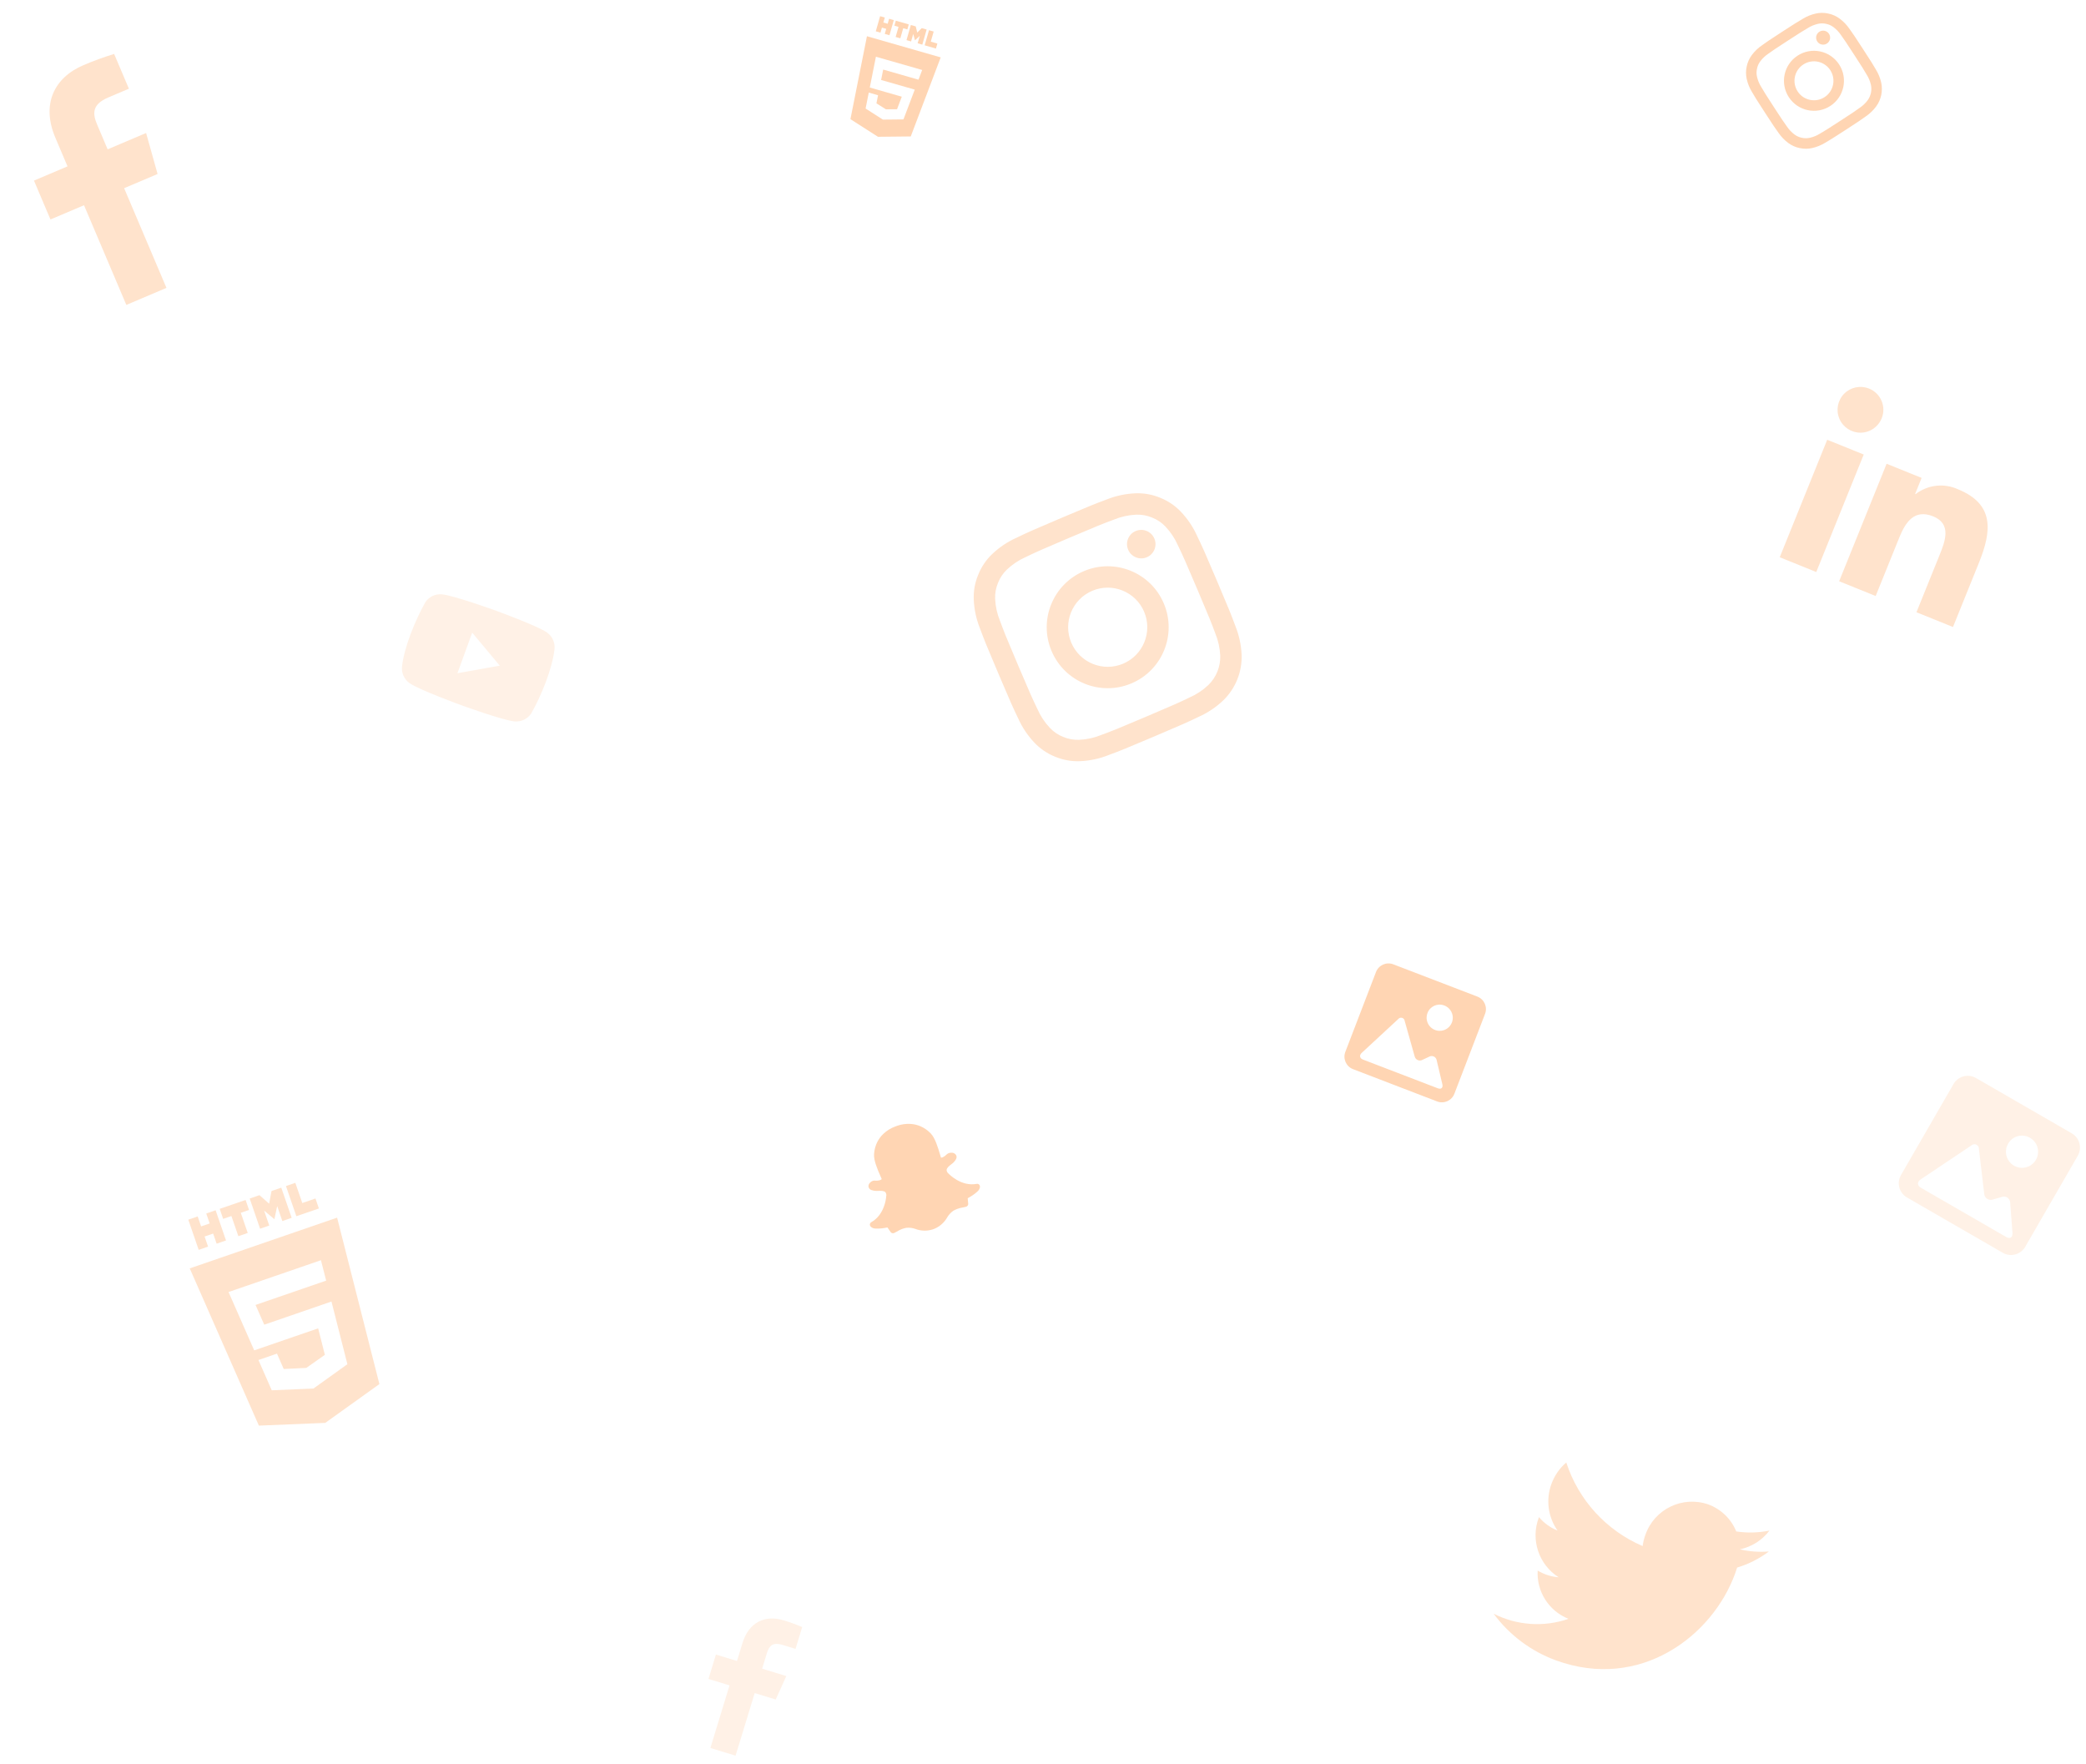
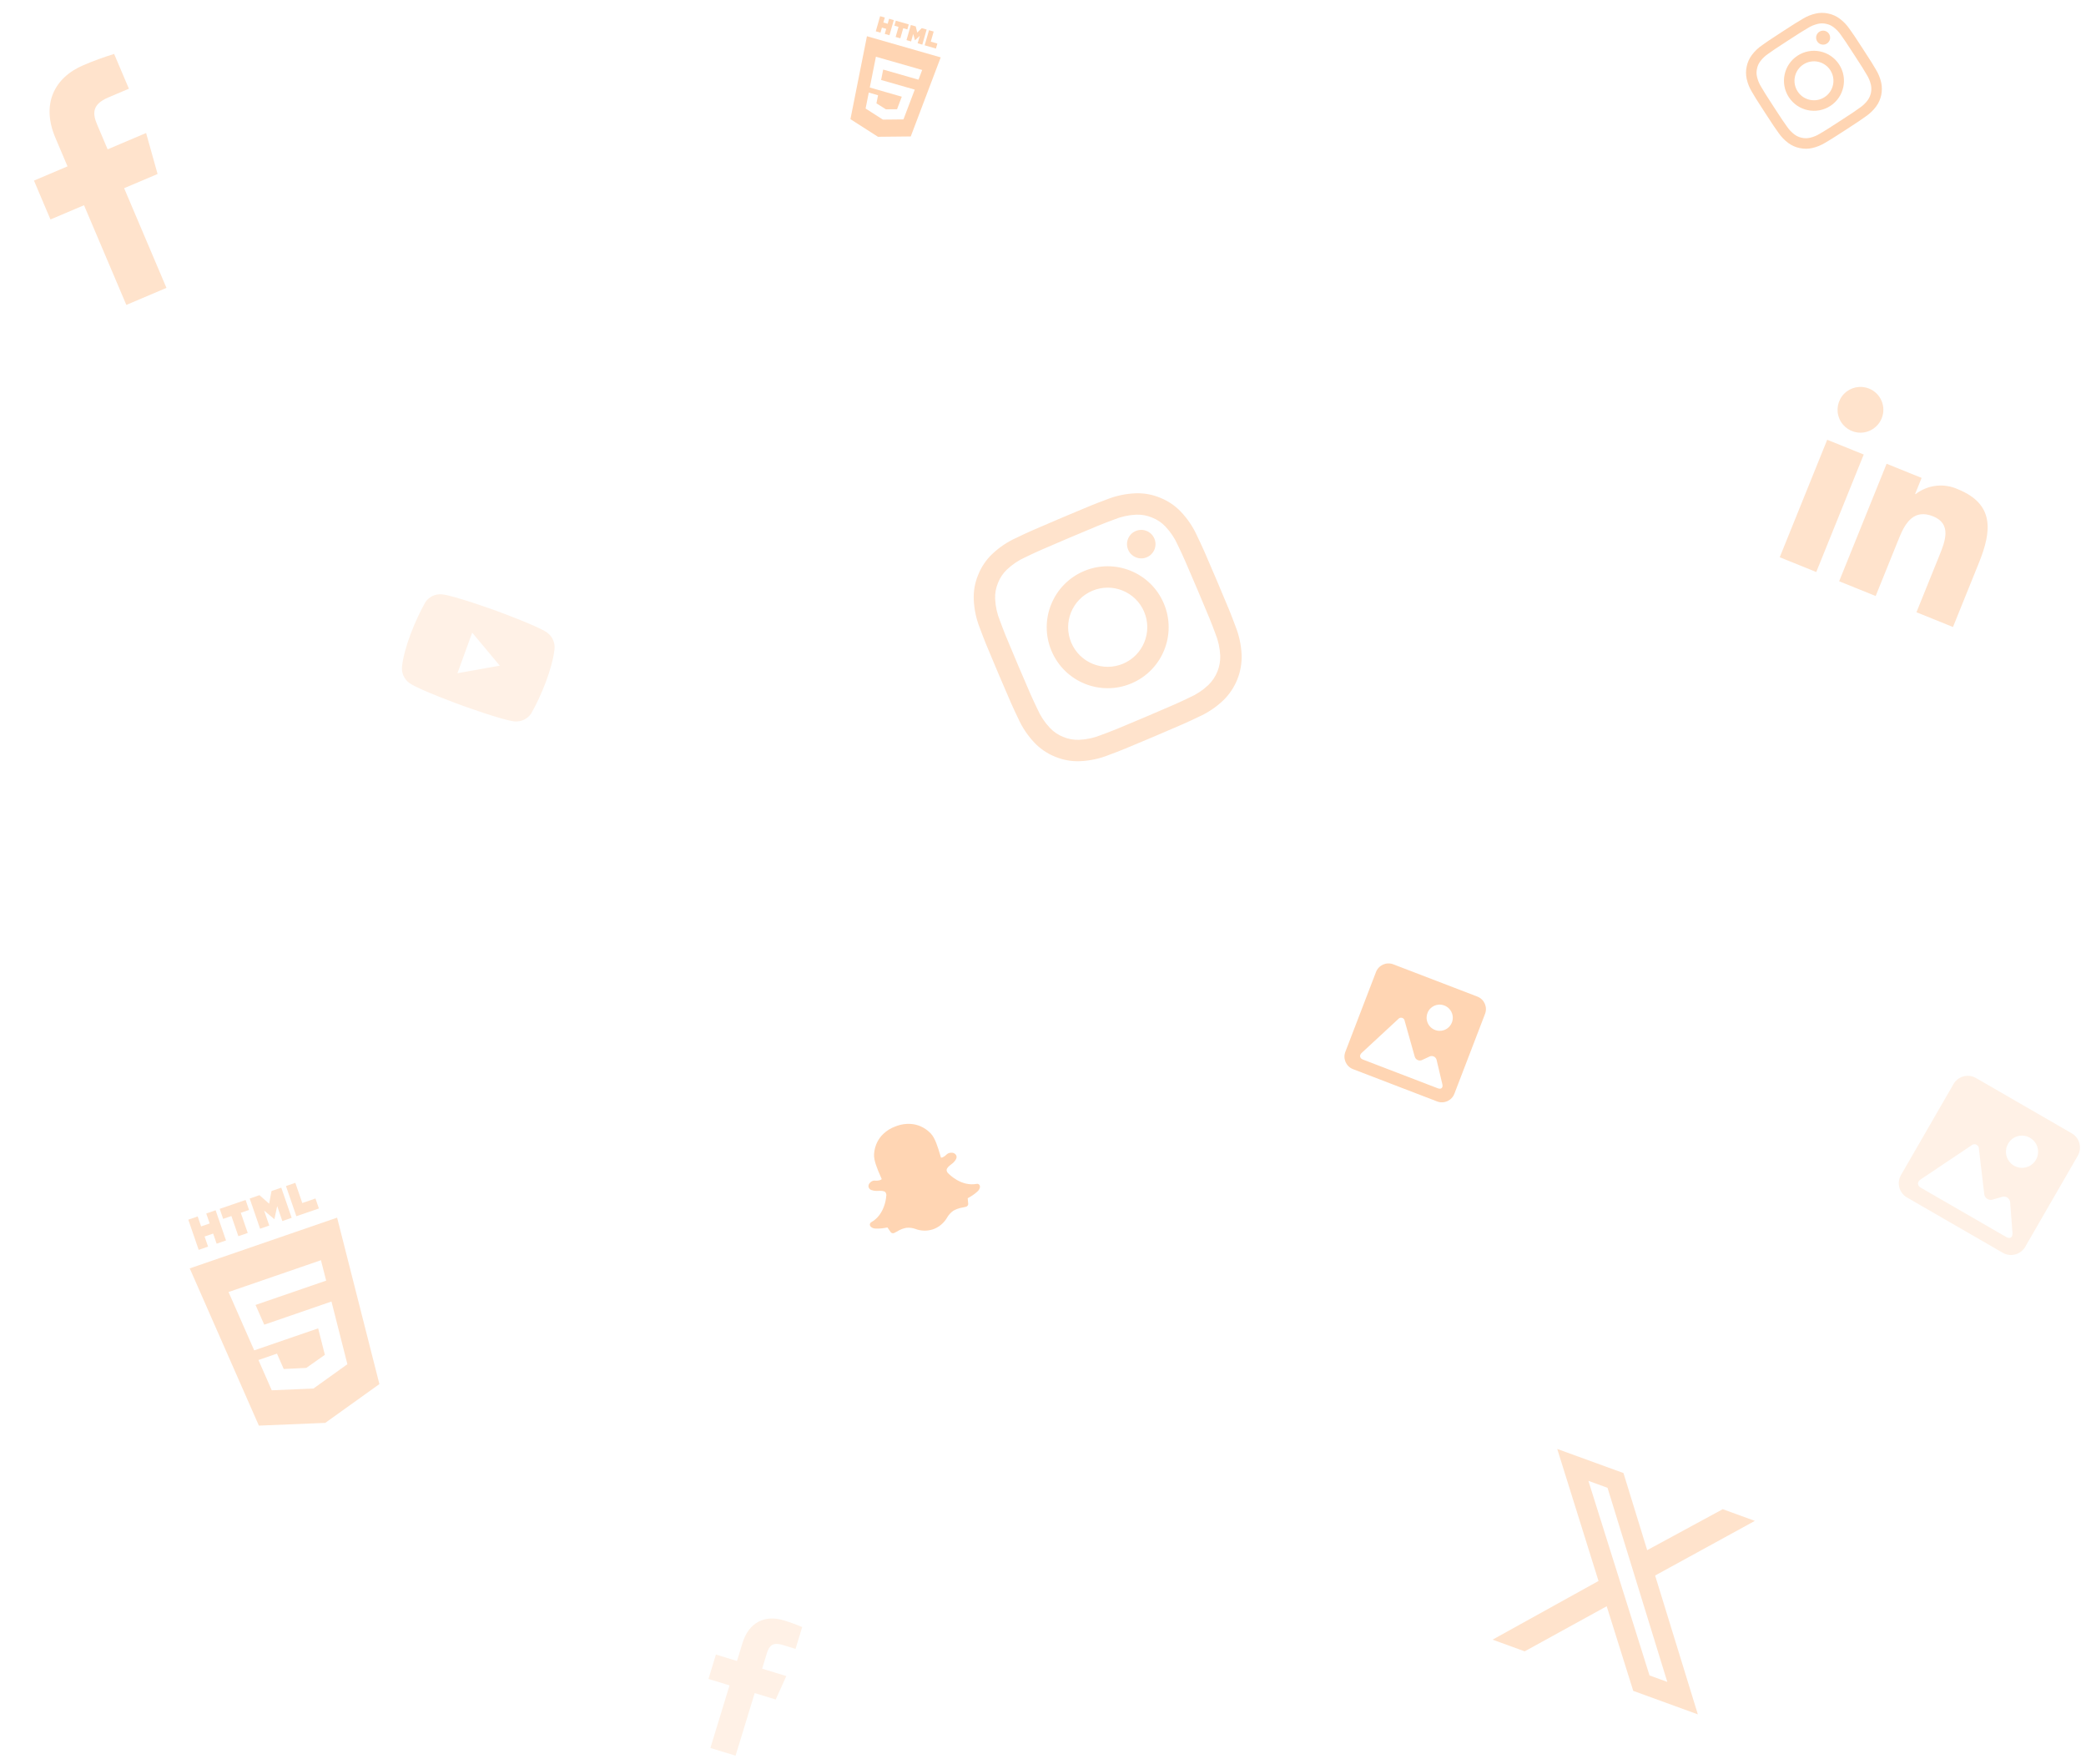
<svg xmlns="http://www.w3.org/2000/svg" width="437.495" height="369.802" viewBox="0 0 437.495 369.802">
  <g id="Icones" transform="translate(-867.378 -241.771)">
    <g id="_20" data-name="20" transform="translate(-58.926 -42.689)" opacity="0.2">
      <g id="icon-html5" transform="translate(962.921 541.24) rotate(-19)" opacity="0.998">
        <path id="Path_1" data-name="Path 1" d="M5.693,0V2.211h-1.9V0H1.711V6.694h2.08V4.454h1.9v2.24h2.08V0Z" transform="translate(1.33 0)" fill="#ff7300" />
        <path id="Path_2" data-name="Path 2" d="M5.629,0V2.22H7.462V6.694h2.08V2.22h1.831V0Z" transform="translate(4.377 0)" fill="#ff7300" />
        <path id="Path_3" data-name="Path 3" d="M14.209,0,12.876,2.353,11.543,0H9.372V6.694h2.035V3.377l1.433,2.38h.036l1.431-2.38V6.694h2.071V0Z" transform="translate(7.287 0)" fill="#ff7300" />
        <path id="Path_4" data-name="Path 4" d="M13.9,0V6.694h5V4.482H15.977V0Z" transform="translate(10.804 0)" fill="#ff7300" />
        <path id="Path_5" data-name="Path 5" d="M6.18,14.008l-.1-1.182h20.5l-.1,1.182L26.3,16.241l-.084.99H10.555l.375,4.508H25.844l-.1,1.182-.962,11.593-.06.743-8.379,2.5-.018.005-8.383-2.5-.574-6.913h4.11l.29,3.512,4.557,1.322.018-.005,4.552-1.321.475-5.709H7.186ZM0,5.489l2.975,35.9,13.349,3.989L29.71,41.383,32.689,5.489Z" transform="translate(0 4.268)" fill="#ff7300" />
      </g>
-       <g id="icon-twitter" transform="translate(1252.2 588.181) rotate(20)" opacity="0.998">
-         <path id="Path_8" data-name="Path 8" d="M49.769,4.931a19.923,19.923,0,0,1-5.864,1.657A10.5,10.5,0,0,0,48.393.768,20.061,20.061,0,0,1,41.911,3.32,10.062,10.062,0,0,0,34.456,0a10.367,10.367,0,0,0-10.21,10.516,10.858,10.858,0,0,0,.265,2.4A28.726,28.726,0,0,1,3.464,1.925,10.716,10.716,0,0,0,2.081,7.211a10.6,10.6,0,0,0,4.543,8.754A9.956,9.956,0,0,1,2,14.65v.133A10.449,10.449,0,0,0,10.19,25.094a9.935,9.935,0,0,1-4.611.181,10.261,10.261,0,0,0,9.538,7.3A20.121,20.121,0,0,1,0,36.934a28.29,28.29,0,0,0,15.652,4.725c18.781,0,29.051-16.026,29.051-29.924,0-.455-.009-.908-.03-1.36a21.068,21.068,0,0,0,5.1-5.444" transform="translate(0 0)" fill="#ff7300" />
+       <g id="icon-twitter" transform="translate(1252.901 588.333) rotate(20)" opacity="0.998">
+         <path id="Path_66" data-name="Path 66" d="M8.429,4.051H12.7L38.4,38.015H34.432ZM36.94,0,24.99,13.492,14.785,0H0L17.605,23.058.935,42.222H8.1l12.931-14.77,11.3,14.77H46.755l-18.384-24.3L44.107,0Z" fill="#ff7300" />
      </g>
      <g id="icon-instagram" transform="matrix(0.921, -0.391, 0.391, 0.921, 1125.97, 402.817)" opacity="0.998">
        <path id="Path_9" data-name="Path 9" d="M24.885,4.485c6.644,0,7.432.025,10.055.144a13.849,13.849,0,0,1,4.621.857,7.7,7.7,0,0,1,2.86,1.863,7.689,7.689,0,0,1,1.861,2.86,13.79,13.79,0,0,1,.859,4.621c.119,2.624.144,3.411.144,10.055s-.025,7.432-.144,10.055a13.779,13.779,0,0,1-.859,4.621,8.238,8.238,0,0,1-4.721,4.723,13.756,13.756,0,0,1-4.621.857c-2.624.121-3.411.146-10.055.146s-7.432-.025-10.055-.146a13.746,13.746,0,0,1-4.621-.857,7.717,7.717,0,0,1-2.862-1.861,7.717,7.717,0,0,1-1.861-2.862,13.743,13.743,0,0,1-.857-4.62c-.121-2.625-.146-3.413-.146-10.057s.025-7.432.146-10.055a13.756,13.756,0,0,1,.857-4.621,7.711,7.711,0,0,1,1.861-2.86,7.722,7.722,0,0,1,2.862-1.863,13.836,13.836,0,0,1,4.62-.857c2.625-.119,3.413-.144,10.057-.144m0-4.485c-6.758,0-7.606.028-10.26.149A18.318,18.318,0,0,0,8.583,1.306,12.212,12.212,0,0,0,4.177,4.177,12.157,12.157,0,0,0,1.306,8.585a18.26,18.26,0,0,0-1.157,6.04C.028,17.279,0,18.127,0,24.885s.028,7.606.149,10.26a18.272,18.272,0,0,0,1.157,6.042,12.186,12.186,0,0,0,2.871,4.408,12.183,12.183,0,0,0,4.406,2.869,18.272,18.272,0,0,0,6.042,1.157c2.654.121,3.5.149,10.26.149s7.606-.028,10.26-.149a18.26,18.26,0,0,0,6.04-1.157,12.717,12.717,0,0,0,7.279-7.277,18.272,18.272,0,0,0,1.157-6.042c.121-2.654.149-3.5.149-10.26s-.028-7.606-.149-10.26a18.26,18.26,0,0,0-1.157-6.04,12.2,12.2,0,0,0-2.871-4.408,12.2,12.2,0,0,0-4.408-2.871A18.306,18.306,0,0,0,35.144.149C32.49.028,31.642,0,24.885,0m0,12.106A12.778,12.778,0,1,0,37.663,24.885,12.778,12.778,0,0,0,24.885,12.106m0,21.074a8.295,8.295,0,1,1,8.3-8.3,8.3,8.3,0,0,1-8.3,8.3M41.154,11.6a2.986,2.986,0,1,1-2.986-2.986A2.986,2.986,0,0,1,41.154,11.6" transform="translate(0)" fill="#ff7300" />
      </g>
      <g id="icon-linkedin" transform="translate(1313.882 364.169) rotate(22)" opacity="0.998">
        <path id="Path_12" data-name="Path 12" d="M33.655,34.308V19.725c0-7.167-1.543-12.641-9.9-12.641a8.642,8.642,0,0,0-7.814,4.28h-.1V7.731H7.924V34.308h8.262V21.119c0-3.484.647-6.818,4.927-6.818,4.23,0,4.28,3.932,4.28,7.017v12.94h8.262Z" transform="translate(6.161 5.508)" fill="#ff7300" />
        <rect id="Rectangle_9" data-name="Rectangle 9" width="8.262" height="26.577" transform="translate(0.647 13.239)" fill="#ff7300" />
        <path id="Path_13" data-name="Path 13" d="M4.778,0A4.8,4.8,0,1,0,9.556,4.778,4.779,4.779,0,0,0,4.778,0" fill="#ff7300" />
      </g>
      <g id="icon-facebook" transform="matrix(0.921, -0.391, 0.391, 0.921, 926.304, 305.558)" opacity="0.998">
        <path id="Path_10" data-name="Path 10" d="M16.776,49.769v-22.7h7.616l1.143-8.85H16.776V12.57c0-2.561.707-4.307,4.385-4.307l4.682,0V.347A63.543,63.543,0,0,0,19.019,0C12.265,0,7.64,4.124,7.64,11.694v6.525H0v8.85H7.64v22.7Z" fill="#ff7300" />
      </g>
    </g>
    <g id="_10" data-name="10" transform="translate(0 -46)" opacity="0.1">
      <g id="icon-youtube" transform="translate(957.163 410.664) rotate(20)">
        <path id="Path_6" data-name="Path 6" d="M29.428,3.307A3.787,3.787,0,0,0,26.764.638C24.43,0,15.031,0,15.031,0S5.632.019,3.3.658A3.784,3.784,0,0,0,.634,3.326C-.073,7.483-.347,13.819.652,17.81a3.788,3.788,0,0,0,2.663,2.669c2.335.638,11.735.638,11.735.638s9.4,0,11.733-.638a3.787,3.787,0,0,0,2.664-2.669c.745-4.164.974-10.495-.019-14.5M12.039,15.084V6.034l7.8,4.525Z" transform="translate(0)" fill="#ff7300" />
      </g>
      <g id="icon-facebook-2" data-name="icon-facebook" transform="translate(1020.748 624.228) rotate(17)">
        <path id="Path_10-2" data-name="Path 10" d="M10.143,30.093V16.367h4.605l.691-5.351h-5.3V7.6c0-1.549.428-2.6,2.651-2.6h2.831V.21A38.421,38.421,0,0,0,11.5,0c-4.084,0-6.88,2.493-6.88,7.071v3.945H0v5.351H4.619V30.093Z" fill="#ff7300" />
      </g>
      <g id="icon-image" transform="translate(1278.813 512.129) rotate(30)">
        <path id="Path_7" data-name="Path 7" d="M26.69,0H3.4A3.451,3.451,0,0,0,0,3.493v21.95a3.449,3.449,0,0,0,3.4,3.489H26.69a3.447,3.447,0,0,0,3.4-3.489V3.493A3.449,3.449,0,0,0,26.69,0M19.459,5.194a3.373,3.373,0,1,1-3.288,3.371,3.331,3.331,0,0,1,3.288-3.371m6.164,20.511H4.939c-.908,0-1.312-.674-.9-1.5L9.678,12.74a.941.941,0,0,1,1.74-.167l5.672,7.6a1.37,1.37,0,0,0,2.155.14l1.387-1.441a1.3,1.3,0,0,1,2.1.183l3.594,5.265c.519.763.206,1.382-.7,1.382" fill="#ff7300" />
      </g>
    </g>
    <g id="_30" data-name="30" transform="translate(3 -22)" opacity="0.3">
      <g id="icon-html5-2" data-name="icon-html5" transform="translate(1047.525 266.753) rotate(16)">
        <path id="Path_1-2" data-name="Path 1" d="M3.671,0V1.088H2.735V0H1.711v3.3H2.735v-1.1h.936v1.1H4.695V0Z" transform="translate(-0.214 0)" fill="#ff7300" />
        <path id="Path_2-2" data-name="Path 2" d="M5.629,0V1.092h.9v2.2H7.555v-2.2h.9V0Z" transform="translate(-0.704 0)" fill="#ff7300" />
        <path id="Path_3-2" data-name="Path 3" d="M11.753,0,11.1,1.158,10.441,0H9.372v3.3h1V1.662l.705,1.172H11.1l.7-1.172V3.295h1.019V0Z" transform="translate(-1.172 0)" fill="#ff7300" />
        <path id="Path_4-2" data-name="Path 4" d="M13.9,0v3.3H16.36V2.206H14.921V0Z" transform="translate(-1.737 0)" fill="#ff7300" />
        <path id="Path_5-2" data-name="Path 5" d="M3.042,9.683,2.994,9.1h10.09l-.047.582-.092,1.1-.041.487H5.2l.185,2.219h7.342l-.05.582L12.2,19.777l-.03.366-4.125,1.23-.009,0L3.909,20.142l-.283-3.4H5.65l.143,1.729,2.243.651.009,0,2.241-.65.234-2.81H3.538ZM0,5.489,1.465,23.161l6.571,1.963,6.589-1.966L16.092,5.489Z" transform="translate(0 -0.686)" fill="#ff7300" />
      </g>
      <g id="icon-image-2" data-name="icon-image" transform="translate(1153.97 465) rotate(21)">
        <path id="Path_7-2" data-name="Path 7" d="M21.729,0H2.771A2.81,2.81,0,0,0,0,2.844V20.714a2.808,2.808,0,0,0,2.771,2.84H21.729a2.806,2.806,0,0,0,2.769-2.84V2.844A2.808,2.808,0,0,0,21.729,0M15.842,4.229a2.746,2.746,0,1,1-2.677,2.745,2.712,2.712,0,0,1,2.677-2.745m5.018,16.7H4.021c-.739,0-1.068-.549-.734-1.225l4.592-9.331A.766.766,0,0,1,9.3,10.236l4.618,6.19a1.115,1.115,0,0,0,1.754.114l1.13-1.173a1.06,1.06,0,0,1,1.708.149L21.432,19.8c.423.621.168,1.125-.571,1.125" fill="#ff7300" />
      </g>
      <g id="icon-snapchat" transform="translate(1040.789 504.149) rotate(-20)">
        <path id="Path_11" data-name="Path 11" d="M24.019,17.152c-3.275-.539-4.751-3.894-4.812-4.036a.2.2,0,0,0-.013-.028,1.012,1.012,0,0,1-.115-.833c.179-.419.865-.637,1.319-.78.132-.041.255-.081.359-.122a2.773,2.773,0,0,0,.976-.583.932.932,0,0,0,.3-.668,1.052,1.052,0,0,0-.787-.912,1.426,1.426,0,0,0-.533-.1,1.19,1.19,0,0,0-.5.1,2.782,2.782,0,0,1-1.021.291.935.935,0,0,1-.339-.073c.01-.153.018-.311.029-.473l.005-.07c.1-1.659.235-3.721-.312-4.946a6.651,6.651,0,0,0-1.5-2.145A6.271,6.271,0,0,0,15.283.591,7.091,7.091,0,0,0,12.485,0h-.061L12,.005A7.113,7.113,0,0,0,9.2.6,6.208,6.208,0,0,0,7.415,1.777a6.675,6.675,0,0,0-1.493,2.14C5.374,5.14,5.5,7.2,5.609,8.86v0c.01.178.023.363.033.543a.981.981,0,0,1-.4.075A2.658,2.658,0,0,1,4.149,9.19.977.977,0,0,0,3.734,9.1a1.472,1.472,0,0,0-.734.2,1.018,1.018,0,0,0-.519.663.915.915,0,0,0,.349.859,3.007,3.007,0,0,0,.913.521c.1.042.228.08.359.122.453.143,1.141.361,1.319.78a1.016,1.016,0,0,1-.116.833c0,.01-.009.018-.012.028a8.1,8.1,0,0,1-1.234,1.907,6.927,6.927,0,0,1-1.488,1.314,5.467,5.467,0,0,1-2.09.813.573.573,0,0,0-.479.6A.726.726,0,0,0,.06,18v0a1.534,1.534,0,0,0,.83.709,9.473,9.473,0,0,0,2.4.623,2.97,2.97,0,0,1,.147.527c.039.184.08.374.141.575a.627.627,0,0,0,.656.478,3.222,3.222,0,0,0,.564-.078,6.325,6.325,0,0,1,1.284-.146A5.537,5.537,0,0,1,7,20.765a4.359,4.359,0,0,1,1.717.886A5.557,5.557,0,0,0,12.1,22.97c.042,0,.083,0,.124-.005s.112.005.176.005a5.567,5.567,0,0,0,3.384-1.317l0,0a4.386,4.386,0,0,1,1.717-.885,5.631,5.631,0,0,1,.919-.078,6.4,6.4,0,0,1,1.284.136,3.129,3.129,0,0,0,.563.068H20.3a.62.62,0,0,0,.629-.47c.058-.2.1-.381.141-.57a3.023,3.023,0,0,1,.145-.523,9.516,9.516,0,0,0,2.4-.624A1.537,1.537,0,0,0,24.437,18a.729.729,0,0,0,.061-.253.57.57,0,0,0-.479-.594" transform="translate(0)" fill="#ff7300" />
      </g>
      <g id="icon-instagram-2" data-name="icon-instagram" transform="matrix(0.839, -0.545, 0.545, 0.839, 1227.865, 277.115)">
        <path id="Path_9-2" data-name="Path 9" d="M12.25,2.208c3.271,0,3.658.012,4.95.071a6.817,6.817,0,0,1,2.275.422,3.791,3.791,0,0,1,1.408.917A3.785,3.785,0,0,1,21.8,5.025,6.788,6.788,0,0,1,22.221,7.3c.059,1.291.071,1.679.071,4.95s-.012,3.658-.071,4.95a6.783,6.783,0,0,1-.423,2.275A4.055,4.055,0,0,1,19.474,21.8a6.772,6.772,0,0,1-2.275.422c-1.291.059-1.679.072-4.95.072s-3.658-.012-4.95-.072A6.767,6.767,0,0,1,5.025,21.8a3.8,3.8,0,0,1-1.409-.916A3.8,3.8,0,0,1,2.7,19.474,6.765,6.765,0,0,1,2.278,17.2c-.059-1.292-.072-1.68-.072-4.951s.012-3.658.072-4.95A6.772,6.772,0,0,1,2.7,5.025a3.8,3.8,0,0,1,.916-1.408A3.8,3.8,0,0,1,5.025,2.7,6.811,6.811,0,0,1,7.3,2.278c1.292-.059,1.68-.071,4.951-.071M12.25,0C8.923,0,8.506.014,7.2.073a9.017,9.017,0,0,0-2.974.57A6.011,6.011,0,0,0,2.056,2.056,5.984,5.984,0,0,0,.643,4.226,8.989,8.989,0,0,0,.073,7.2C.014,8.506,0,8.923,0,12.25s.014,3.744.073,5.05a8.994,8.994,0,0,0,.57,2.974,6,6,0,0,0,1.413,2.17,6,6,0,0,0,2.169,1.412,8.995,8.995,0,0,0,2.974.57c1.306.059,1.724.073,5.05.073s3.744-.014,5.05-.073a8.989,8.989,0,0,0,2.973-.57,6.26,6.26,0,0,0,3.583-3.582,8.995,8.995,0,0,0,.57-2.974c.059-1.306.073-1.724.073-5.05s-.014-3.744-.073-5.05a8.989,8.989,0,0,0-.57-2.973,6.007,6.007,0,0,0-1.413-2.17A6.007,6.007,0,0,0,20.273.643,9.011,9.011,0,0,0,17.3.073C15.994.014,15.576,0,12.25,0m0,5.959a6.29,6.29,0,1,0,6.29,6.29,6.29,6.29,0,0,0-6.29-6.29m0,10.374a4.083,4.083,0,1,1,4.084-4.084,4.084,4.084,0,0,1-4.084,4.084M20.258,5.711a1.47,1.47,0,1,1-1.47-1.47,1.47,1.47,0,0,1,1.47,1.47" transform="translate(0)" fill="#ff7300" />
      </g>
    </g>
  </g>
</svg>
